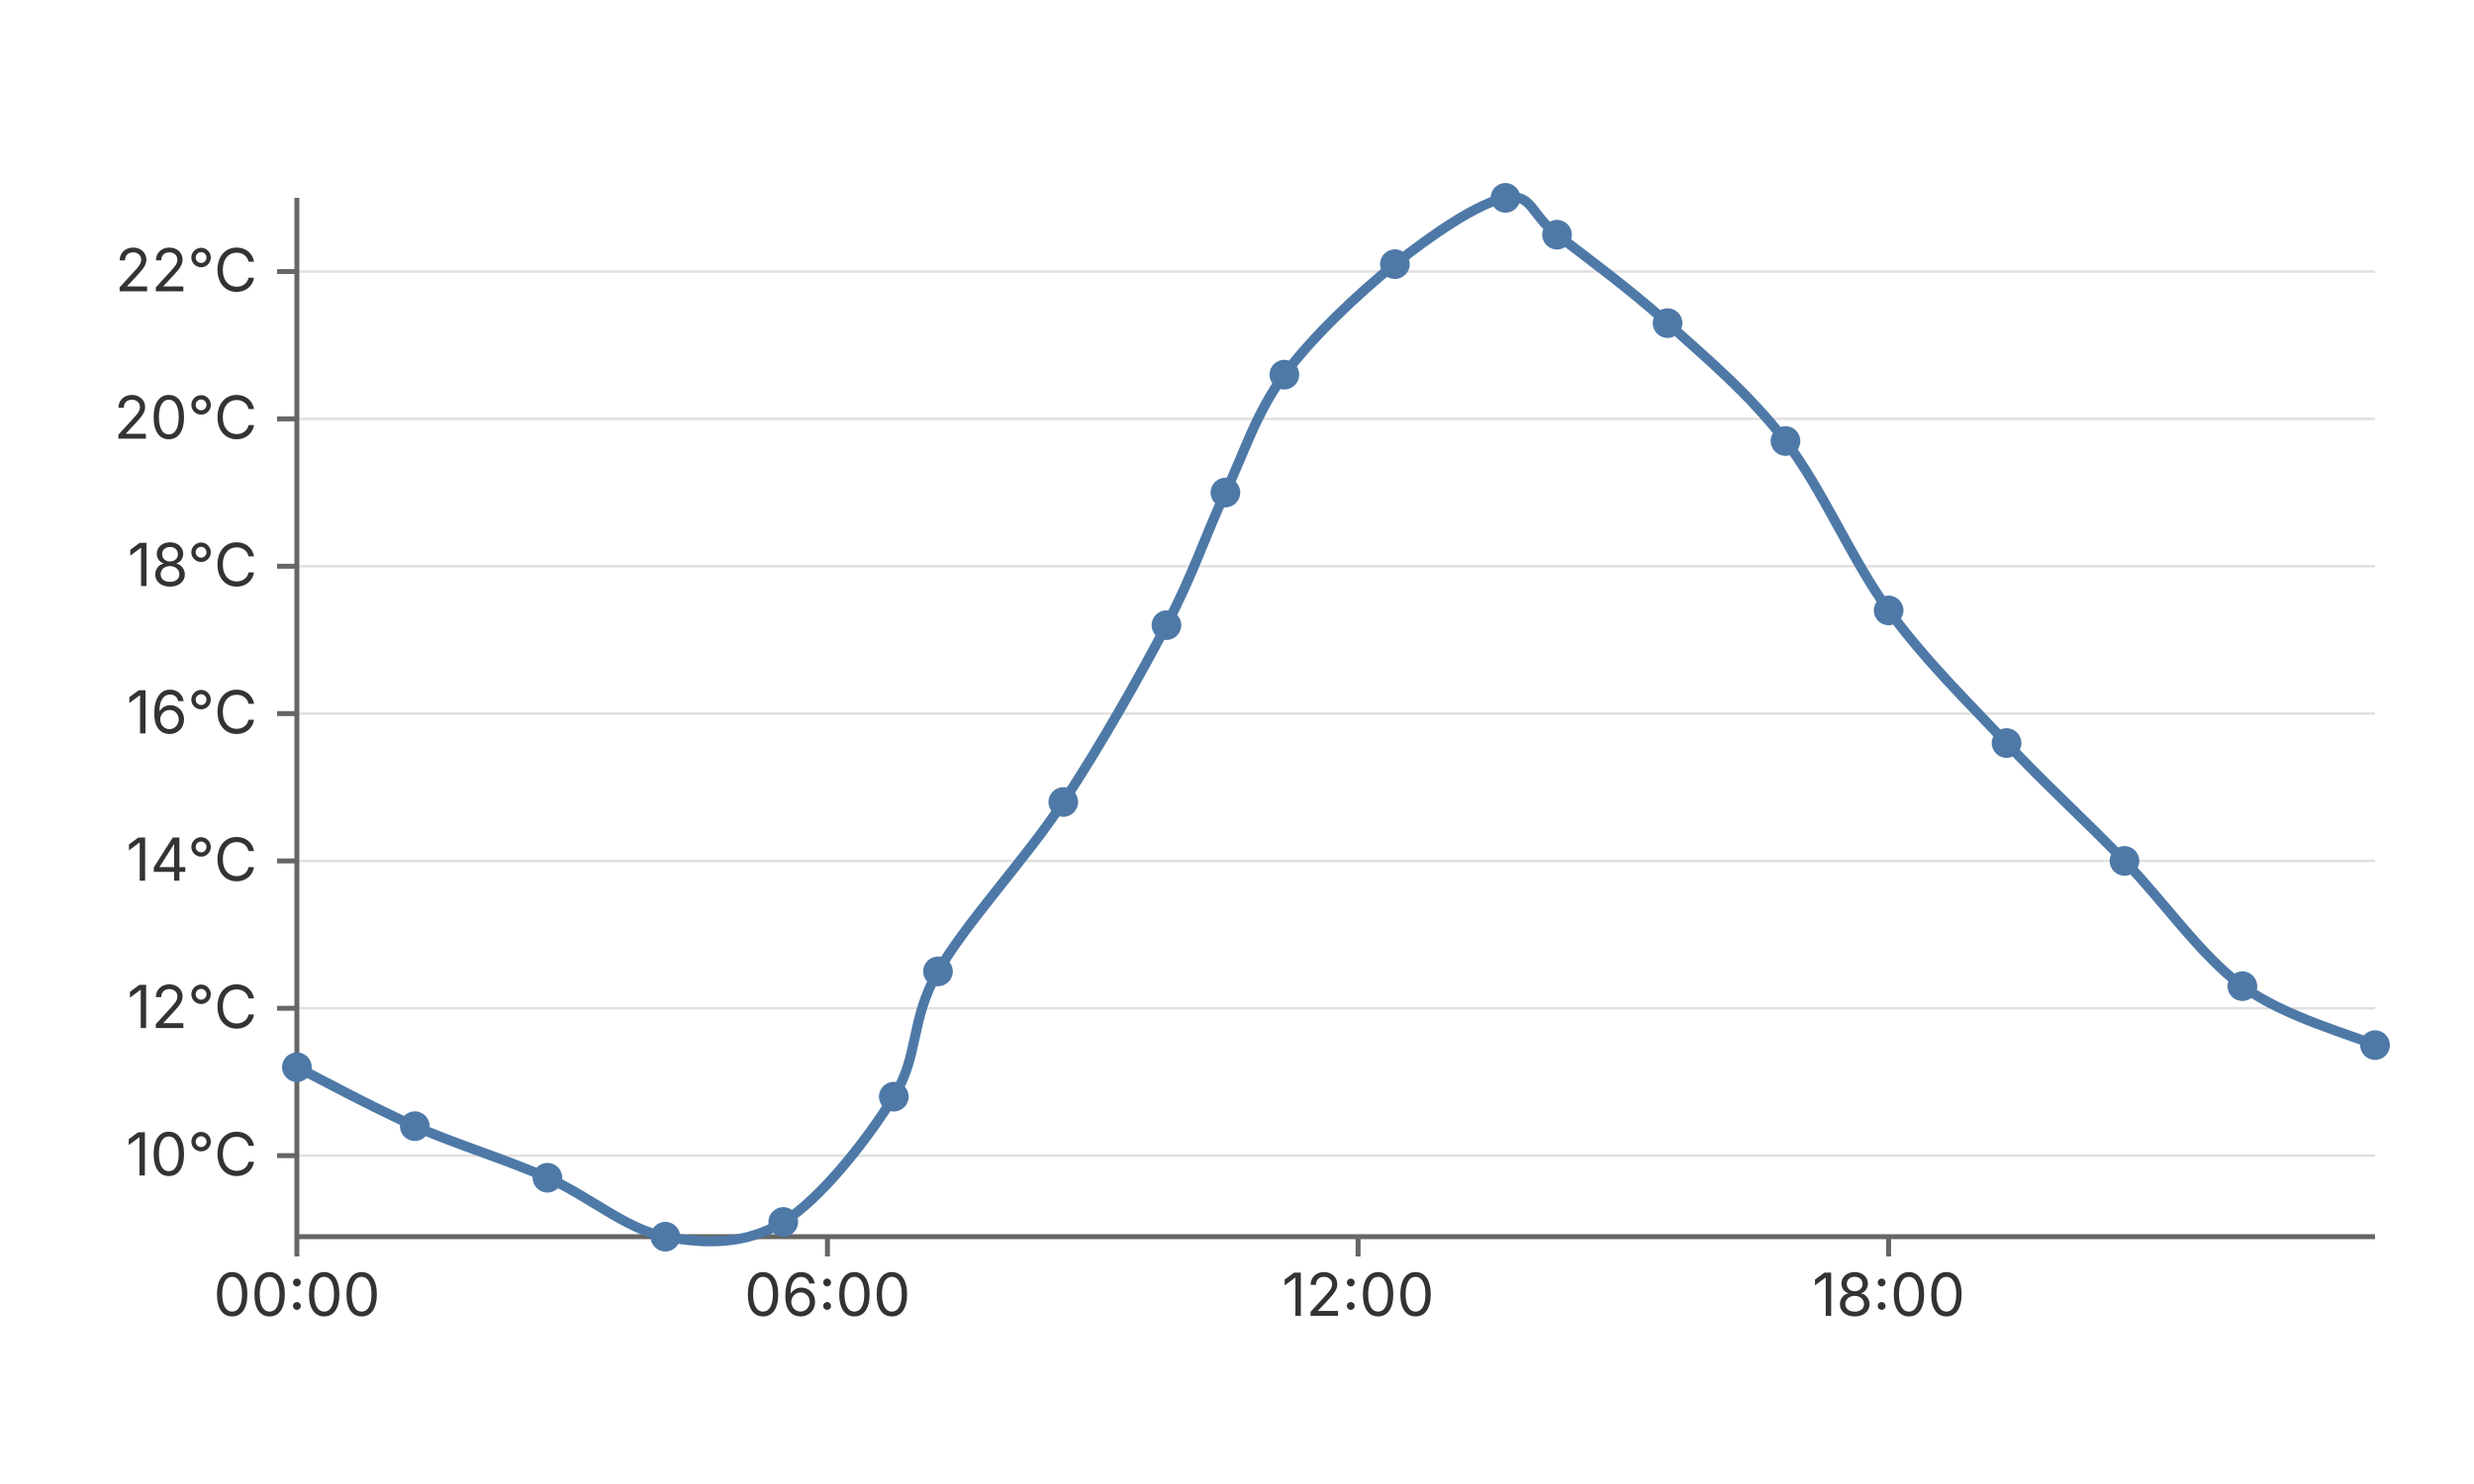
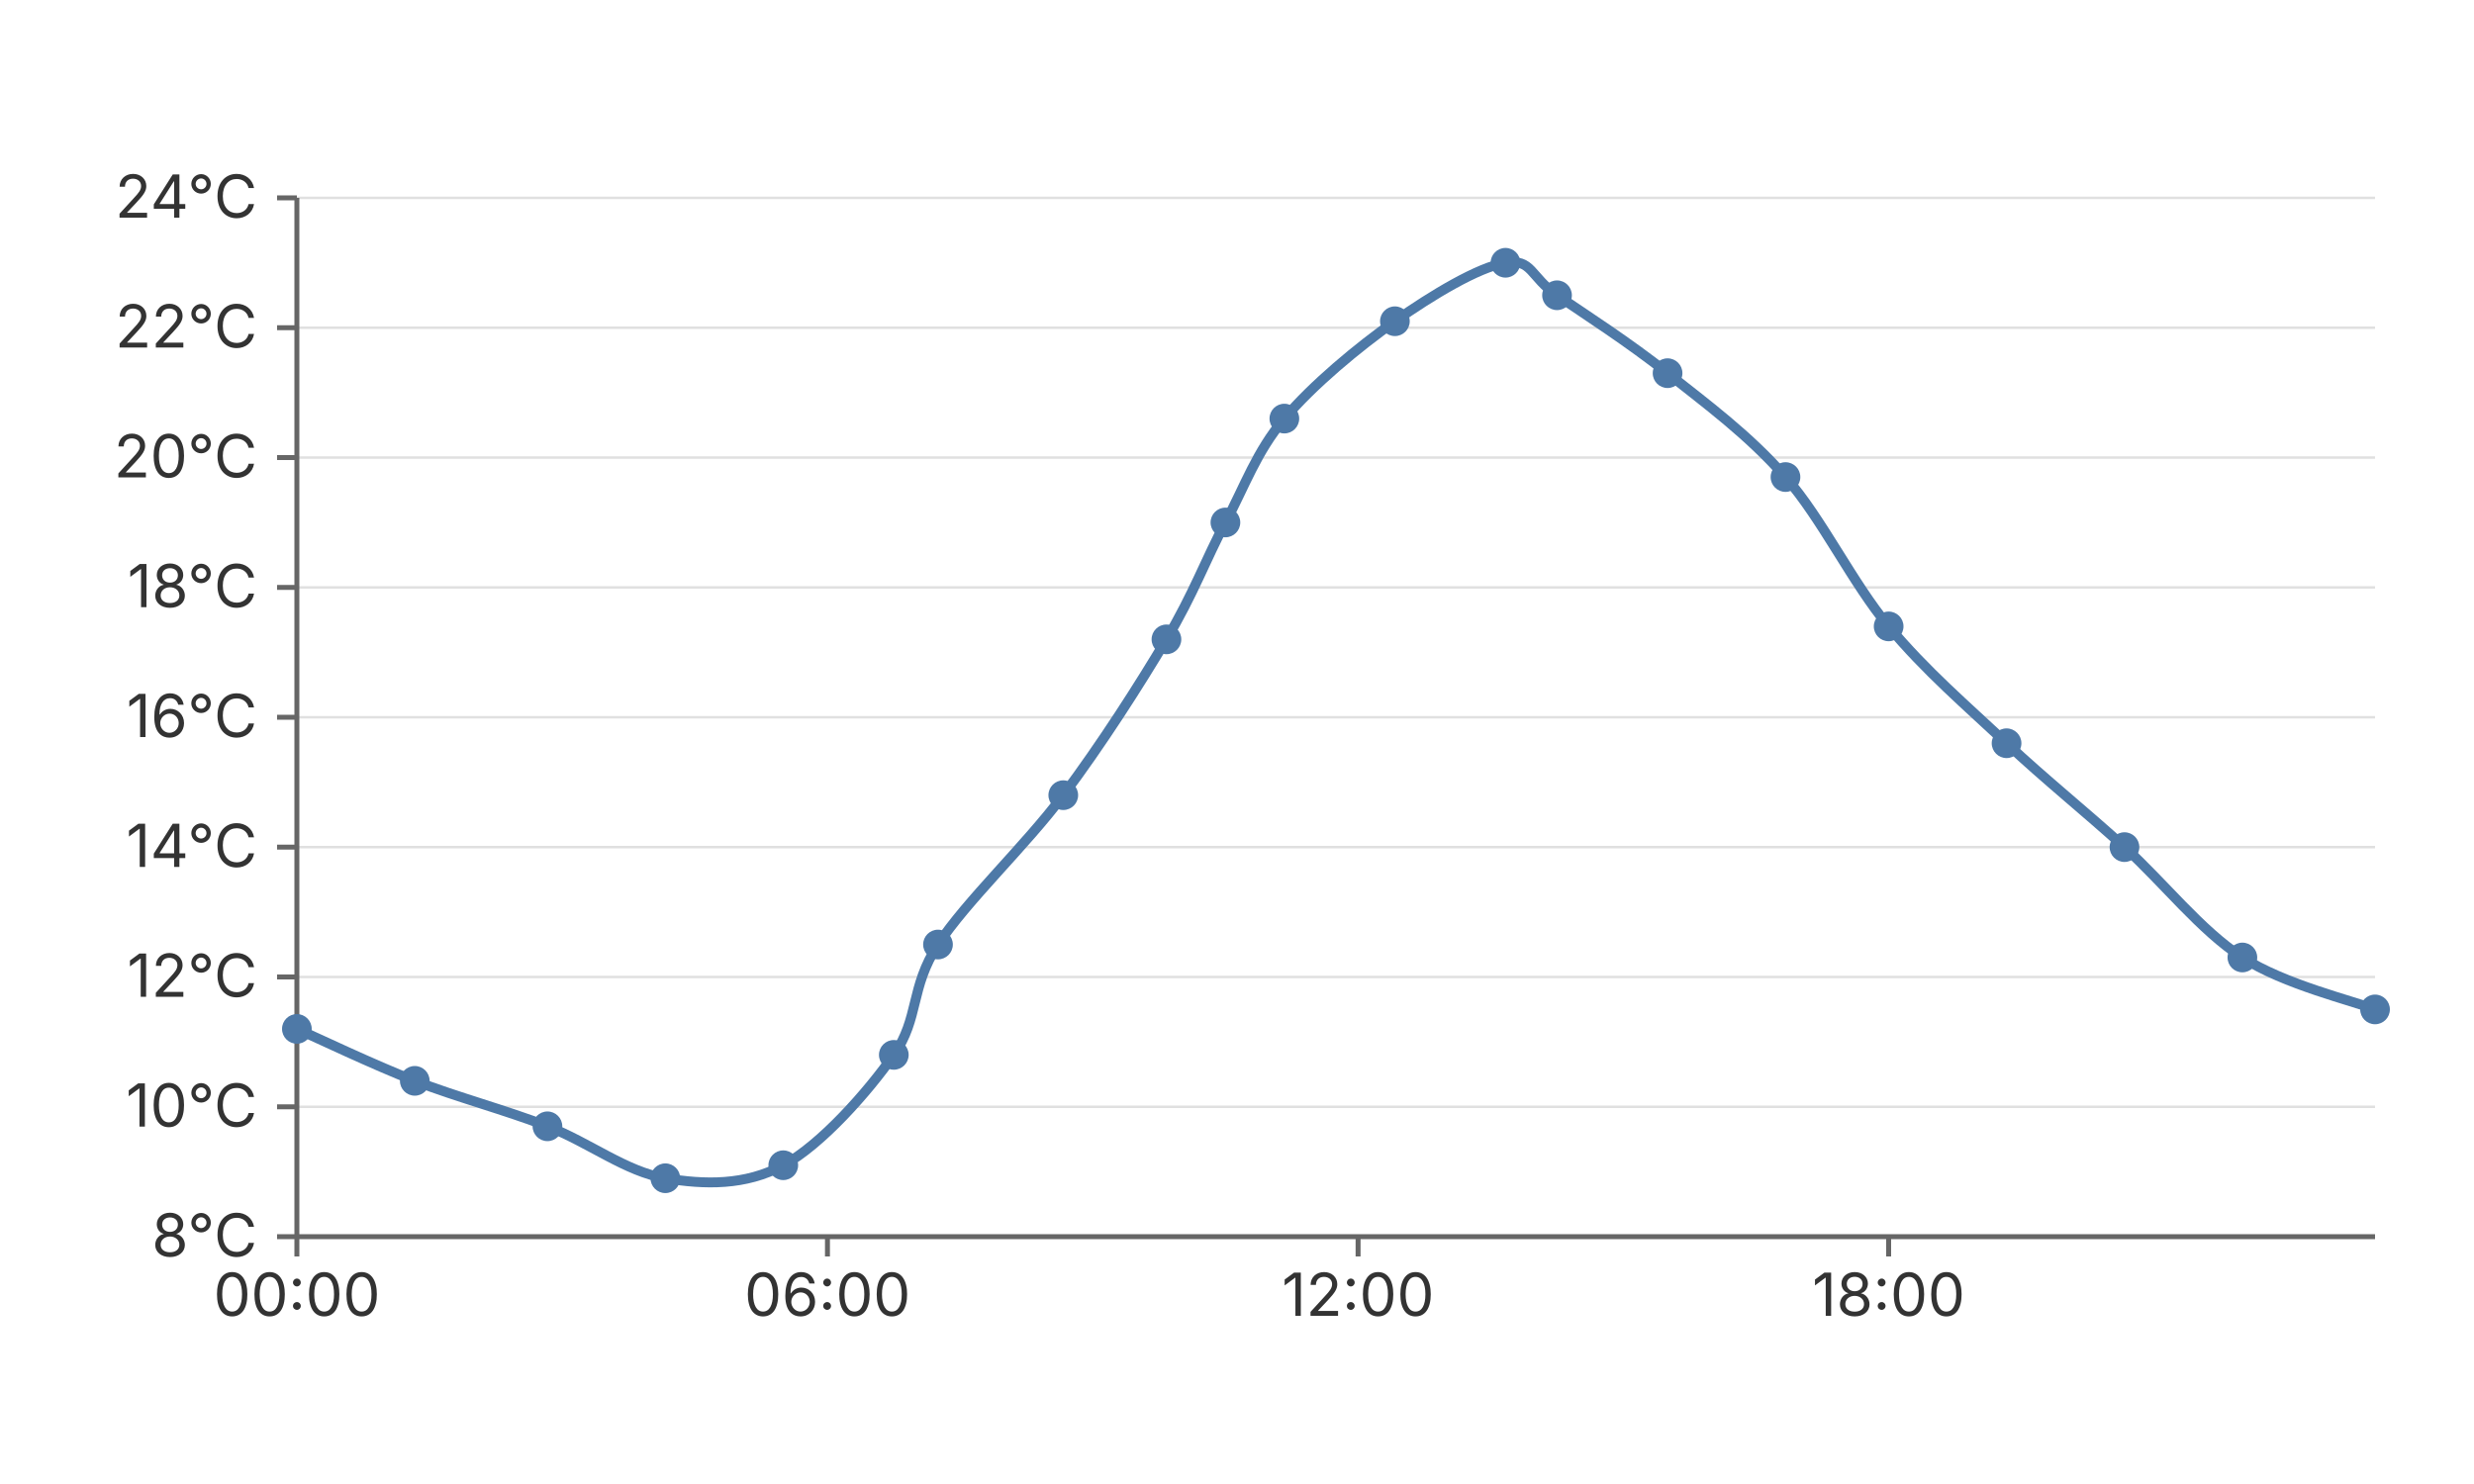
<svg xmlns="http://www.w3.org/2000/svg" viewBox="0 0 500 300" role="img">
  <style>
    .tooltip { display: none; pointer-events: none; }
    .data-point:hover .tooltip { display: block; }
    .point { transition: r 0.15s; }
    .data-point:hover .point { r: 5; }
    .line { transition: stroke-width 0.2s; }
    .bar { transition: opacity 0.15s; }
    .bar:hover { opacity: 0.8; }
    .slice { transition: opacity 0.15s; }
    .slice:hover { opacity: 0.8; }
  </style>
  <rect x="0.00" y="0.00" width="500.00" height="300.00" fill="#ffffff" />
  <g class="grid">
-     <line x1="60.00" y1="233.62" x2="480.00" y2="233.62" stroke="#e0e0e0" stroke-width="0.5" />
-     <line x1="60.00" y1="203.83" x2="480.00" y2="203.83" stroke="#e0e0e0" stroke-width="0.5" />
-     <line x1="60.00" y1="174.04" x2="480.00" y2="174.04" stroke="#e0e0e0" stroke-width="0.5" />
-     <line x1="60.00" y1="144.26" x2="480.00" y2="144.26" stroke="#e0e0e0" stroke-width="0.5" />
-     <line x1="60.00" y1="114.47" x2="480.00" y2="114.47" stroke="#e0e0e0" stroke-width="0.5" />
-     <line x1="60.00" y1="84.68" x2="480.00" y2="84.68" stroke="#e0e0e0" stroke-width="0.5" />
-     <line x1="60.00" y1="54.89" x2="480.00" y2="54.89" stroke="#e0e0e0" stroke-width="0.5" />
+     <line x1="60.00" y1="250.00" x2="480.00" y2="250.00" stroke="#e0e0e0" stroke-width="0.5" />
+     <line x1="60.00" y1="223.75" x2="480.00" y2="223.75" stroke="#e0e0e0" stroke-width="0.5" />
+     <line x1="60.00" y1="197.50" x2="480.00" y2="197.50" stroke="#e0e0e0" stroke-width="0.5" />
+     <line x1="60.00" y1="171.25" x2="480.00" y2="171.25" stroke="#e0e0e0" stroke-width="0.5" />
+     <line x1="60.00" y1="145.00" x2="480.00" y2="145.00" stroke="#e0e0e0" stroke-width="0.5" />
+     <line x1="60.00" y1="118.75" x2="480.00" y2="118.75" stroke="#e0e0e0" stroke-width="0.5" />
+     <line x1="60.00" y1="92.50" x2="480.00" y2="92.50" stroke="#e0e0e0" stroke-width="0.5" />
+     <line x1="60.00" y1="66.25" x2="480.00" y2="66.25" stroke="#e0e0e0" stroke-width="0.5" />
+     <line x1="60.00" y1="40.00" x2="480.00" y2="40.00" stroke="#e0e0e0" stroke-width="0.5" />
  </g>
  <g class="y-axis">
    <line x1="60.00" y1="40.00" x2="60.00" y2="250.00" stroke="#666666" stroke-width="1" />
-     <line x1="56.00" y1="233.62" x2="60.00" y2="233.62" stroke="#666666" stroke-width="1" />
-     <text x="52.00" y="237.62" text-anchor="end" fill="#333333" font-size="12" font-family="system-ui, -apple-system, sans-serif">10°C</text>
-     <line x1="56.00" y1="203.83" x2="60.00" y2="203.83" stroke="#666666" stroke-width="1" />
-     <text x="52.00" y="207.83" text-anchor="end" fill="#333333" font-size="12" font-family="system-ui, -apple-system, sans-serif">12°C</text>
-     <line x1="56.00" y1="174.04" x2="60.00" y2="174.04" stroke="#666666" stroke-width="1" />
-     <text x="52.00" y="178.04" text-anchor="end" fill="#333333" font-size="12" font-family="system-ui, -apple-system, sans-serif">14°C</text>
-     <line x1="56.00" y1="144.26" x2="60.00" y2="144.26" stroke="#666666" stroke-width="1" />
-     <text x="52.00" y="148.26" text-anchor="end" fill="#333333" font-size="12" font-family="system-ui, -apple-system, sans-serif">16°C</text>
-     <line x1="56.00" y1="114.47" x2="60.00" y2="114.47" stroke="#666666" stroke-width="1" />
-     <text x="52.00" y="118.47" text-anchor="end" fill="#333333" font-size="12" font-family="system-ui, -apple-system, sans-serif">18°C</text>
-     <line x1="56.00" y1="84.68" x2="60.00" y2="84.68" stroke="#666666" stroke-width="1" />
-     <text x="52.00" y="88.68" text-anchor="end" fill="#333333" font-size="12" font-family="system-ui, -apple-system, sans-serif">20°C</text>
-     <line x1="56.00" y1="54.89" x2="60.00" y2="54.89" stroke="#666666" stroke-width="1" />
-     <text x="52.00" y="58.89" text-anchor="end" fill="#333333" font-size="12" font-family="system-ui, -apple-system, sans-serif">22°C</text>
+     <line x1="56.00" y1="250.00" x2="60.00" y2="250.00" stroke="#666666" stroke-width="1" />
+     <text x="52.00" y="254.00" text-anchor="end" fill="#333333" font-size="12" font-family="system-ui, -apple-system, sans-serif">8°C</text>
+     <line x1="56.00" y1="223.75" x2="60.00" y2="223.75" stroke="#666666" stroke-width="1" />
+     <text x="52.00" y="227.75" text-anchor="end" fill="#333333" font-size="12" font-family="system-ui, -apple-system, sans-serif">10°C</text>
+     <line x1="56.00" y1="197.50" x2="60.00" y2="197.50" stroke="#666666" stroke-width="1" />
+     <text x="52.00" y="201.50" text-anchor="end" fill="#333333" font-size="12" font-family="system-ui, -apple-system, sans-serif">12°C</text>
+     <line x1="56.00" y1="171.25" x2="60.00" y2="171.25" stroke="#666666" stroke-width="1" />
+     <text x="52.00" y="175.25" text-anchor="end" fill="#333333" font-size="12" font-family="system-ui, -apple-system, sans-serif">14°C</text>
+     <line x1="56.00" y1="145.00" x2="60.00" y2="145.00" stroke="#666666" stroke-width="1" />
+     <text x="52.00" y="149.00" text-anchor="end" fill="#333333" font-size="12" font-family="system-ui, -apple-system, sans-serif">16°C</text>
+     <line x1="56.00" y1="118.75" x2="60.00" y2="118.75" stroke="#666666" stroke-width="1" />
+     <text x="52.00" y="122.75" text-anchor="end" fill="#333333" font-size="12" font-family="system-ui, -apple-system, sans-serif">18°C</text>
+     <line x1="56.00" y1="92.50" x2="60.00" y2="92.50" stroke="#666666" stroke-width="1" />
+     <text x="52.00" y="96.50" text-anchor="end" fill="#333333" font-size="12" font-family="system-ui, -apple-system, sans-serif">20°C</text>
+     <line x1="56.00" y1="66.25" x2="60.00" y2="66.25" stroke="#666666" stroke-width="1" />
+     <text x="52.00" y="70.25" text-anchor="end" fill="#333333" font-size="12" font-family="system-ui, -apple-system, sans-serif">22°C</text>
+     <line x1="56.00" y1="40.00" x2="60.00" y2="40.00" stroke="#666666" stroke-width="1" />
+     <text x="52.00" y="44.00" text-anchor="end" fill="#333333" font-size="12" font-family="system-ui, -apple-system, sans-serif">24°C</text>
  </g>
  <g class="x-axis">
    <line x1="60.00" y1="250.00" x2="480.00" y2="250.00" stroke="#666666" stroke-width="1" />
    <line x1="60.00" y1="250.00" x2="60.00" y2="254.00" stroke="#666666" stroke-width="1" />
    <text x="60.00" y="266.00" text-anchor="middle" fill="#333333" font-size="12" font-family="system-ui, -apple-system, sans-serif">00:00</text>
    <line x1="167.23" y1="250.00" x2="167.23" y2="254.00" stroke="#666666" stroke-width="1" />
    <text x="167.23" y="266.00" text-anchor="middle" fill="#333333" font-size="12" font-family="system-ui, -apple-system, sans-serif">06:00</text>
    <line x1="274.47" y1="250.00" x2="274.47" y2="254.00" stroke="#666666" stroke-width="1" />
    <text x="274.47" y="266.00" text-anchor="middle" fill="#333333" font-size="12" font-family="system-ui, -apple-system, sans-serif">12:00</text>
    <line x1="381.70" y1="250.00" x2="381.70" y2="254.00" stroke="#666666" stroke-width="1" />
    <text x="381.70" y="266.00" text-anchor="middle" fill="#333333" font-size="12" font-family="system-ui, -apple-system, sans-serif">18:00</text>
  </g>
  <g class="series-0">
-     <path d="M60.00,215.74 C63.97,217.73 75.39,223.94 83.83,227.66 C92.27,231.38 102.20,234.36 110.64,238.09 C119.08,241.81 126.52,248.51 134.47,250.00 C142.41,251.49 150.60,251.74 158.30,247.02 C165.99,242.30 175.43,230.14 180.64,221.70 C185.85,213.26 183.87,206.31 189.57,196.38 C195.28,186.45 207.20,173.79 214.89,162.13 C222.59,150.46 230.28,136.81 235.74,126.38 C241.21,115.96 243.69,108.01 247.66,99.57 C251.63,91.13 253.87,83.44 259.57,75.74 C265.28,68.05 274.47,59.36 281.91,53.40 C289.36,47.45 298.79,40.99 304.26,40.00 C309.72,39.01 309.22,43.23 314.68,47.45 C320.14,51.67 329.33,58.37 337.02,65.32 C344.72,72.27 353.40,79.47 360.85,89.15 C368.30,98.83 374.26,113.23 381.70,123.40 C389.15,133.58 397.59,141.77 405.53,150.21 C413.48,158.65 421.42,165.85 429.36,174.04 C437.30,182.23 444.75,193.16 453.19,199.36 C461.63,205.57 475.53,209.29 480.00,211.28" fill="none" stroke="#4e79a7" stroke-width="2" class="line" />
+     <path d="M60.00,208.00 C63.97,209.75 75.39,215.22 83.83,218.50 C92.27,221.78 102.20,224.41 110.64,227.69 C119.08,230.97 126.52,236.88 134.47,238.19 C142.41,239.50 150.60,239.72 158.30,235.56 C165.99,231.41 175.43,220.69 180.64,213.25 C185.85,205.81 183.87,199.69 189.57,190.94 C195.28,182.19 207.20,171.03 214.89,160.75 C222.59,150.47 230.28,138.44 235.74,129.25 C241.21,120.06 243.69,113.06 247.66,105.62 C251.63,98.19 253.87,91.41 259.57,84.62 C265.28,77.84 274.47,70.19 281.91,64.94 C289.36,59.69 298.79,54.00 304.26,53.12 C309.72,52.25 309.22,55.97 314.68,59.69 C320.14,63.41 329.33,69.31 337.02,75.44 C344.72,81.56 353.40,87.91 360.85,96.44 C368.30,104.97 374.26,117.66 381.70,126.63 C389.15,135.59 397.59,142.81 405.53,150.25 C413.48,157.69 421.42,164.03 429.36,171.25 C437.30,178.47 444.75,188.09 453.19,193.56 C461.63,199.03 475.53,202.31 480.00,204.06" fill="none" stroke="#4e79a7" stroke-width="2" class="line" />
    <g class="data-point" aria-label="11.2°C">
-       <circle cx="60.00" cy="215.74" r="3.0" fill="#4e79a7" class="point" />
-       <g class="tooltip">
-         <rect x="68.00" y="195.74" width="60.00" height="18.00" fill="white" stroke="#ccc" rx="3" />
-         <text x="72.00" y="208.74" fill="#333333" font-size="10" font-family="system-ui, -apple-system, sans-serif">11.2°C</text>
+       <circle cx="60.00" cy="208.00" r="3.0" fill="#4e79a7" class="point" />
+       <g class="tooltip">
+         <rect x="68.00" y="188.00" width="60.00" height="18.00" fill="white" stroke="#ccc" rx="3" />
+         <text x="72.00" y="201.00" fill="#333333" font-size="10" font-family="system-ui, -apple-system, sans-serif">11.2°C</text>
      </g>
    </g>
    <g class="data-point" aria-label="10.4°C">
-       <circle cx="83.83" cy="227.66" r="3.0" fill="#4e79a7" class="point" />
-       <g class="tooltip">
-         <rect x="91.83" y="207.66" width="60.00" height="18.00" fill="white" stroke="#ccc" rx="3" />
-         <text x="95.83" y="220.66" fill="#333333" font-size="10" font-family="system-ui, -apple-system, sans-serif">10.4°C</text>
+       <circle cx="83.83" cy="218.50" r="3.0" fill="#4e79a7" class="point" />
+       <g class="tooltip">
+         <rect x="91.83" y="198.50" width="60.00" height="18.00" fill="white" stroke="#ccc" rx="3" />
+         <text x="95.83" y="211.50" fill="#333333" font-size="10" font-family="system-ui, -apple-system, sans-serif">10.4°C</text>
      </g>
    </g>
    <g class="data-point" aria-label="9.7°C">
-       <circle cx="110.64" cy="238.09" r="3.0" fill="#4e79a7" class="point" />
-       <g class="tooltip">
-         <rect x="118.64" y="218.09" width="60.00" height="18.00" fill="white" stroke="#ccc" rx="3" />
-         <text x="122.64" y="231.09" fill="#333333" font-size="10" font-family="system-ui, -apple-system, sans-serif">9.7°C</text>
+       <circle cx="110.64" cy="227.69" r="3.0" fill="#4e79a7" class="point" />
+       <g class="tooltip">
+         <rect x="118.64" y="207.69" width="60.00" height="18.00" fill="white" stroke="#ccc" rx="3" />
+         <text x="122.64" y="220.69" fill="#333333" font-size="10" font-family="system-ui, -apple-system, sans-serif">9.7°C</text>
      </g>
    </g>
    <g class="data-point" aria-label="8.9°C">
-       <circle cx="134.47" cy="250.00" r="3.0" fill="#4e79a7" class="point" />
-       <g class="tooltip">
-         <rect x="142.47" y="230.00" width="60.00" height="18.00" fill="white" stroke="#ccc" rx="3" />
-         <text x="146.47" y="243.00" fill="#333333" font-size="10" font-family="system-ui, -apple-system, sans-serif">8.9°C</text>
+       <circle cx="134.47" cy="238.19" r="3.0" fill="#4e79a7" class="point" />
+       <g class="tooltip">
+         <rect x="142.47" y="218.19" width="60.00" height="18.00" fill="white" stroke="#ccc" rx="3" />
+         <text x="146.47" y="231.19" fill="#333333" font-size="10" font-family="system-ui, -apple-system, sans-serif">8.9°C</text>
      </g>
    </g>
    <g class="data-point" aria-label="9.1°C">
-       <circle cx="158.30" cy="247.02" r="3.0" fill="#4e79a7" class="point" />
-       <g class="tooltip">
-         <rect x="166.30" y="227.02" width="60.00" height="18.00" fill="white" stroke="#ccc" rx="3" />
-         <text x="170.30" y="240.02" fill="#333333" font-size="10" font-family="system-ui, -apple-system, sans-serif">9.1°C</text>
+       <circle cx="158.30" cy="235.56" r="3.0" fill="#4e79a7" class="point" />
+       <g class="tooltip">
+         <rect x="166.30" y="215.56" width="60.00" height="18.00" fill="white" stroke="#ccc" rx="3" />
+         <text x="170.30" y="228.56" fill="#333333" font-size="10" font-family="system-ui, -apple-system, sans-serif">9.1°C</text>
      </g>
    </g>
    <g class="data-point" aria-label="10.8°C">
-       <circle cx="180.64" cy="221.70" r="3.0" fill="#4e79a7" class="point" />
-       <g class="tooltip">
-         <rect x="188.64" y="201.70" width="60.00" height="18.00" fill="white" stroke="#ccc" rx="3" />
-         <text x="192.64" y="214.70" fill="#333333" font-size="10" font-family="system-ui, -apple-system, sans-serif">10.8°C</text>
+       <circle cx="180.64" cy="213.25" r="3.0" fill="#4e79a7" class="point" />
+       <g class="tooltip">
+         <rect x="188.64" y="193.25" width="60.00" height="18.00" fill="white" stroke="#ccc" rx="3" />
+         <text x="192.64" y="206.25" fill="#333333" font-size="10" font-family="system-ui, -apple-system, sans-serif">10.8°C</text>
      </g>
    </g>
    <g class="data-point" aria-label="12.5°C">
-       <circle cx="189.57" cy="196.38" r="3.0" fill="#4e79a7" class="point" />
-       <g class="tooltip">
-         <rect x="197.57" y="176.38" width="60.00" height="18.00" fill="white" stroke="#ccc" rx="3" />
-         <text x="201.57" y="189.38" fill="#333333" font-size="10" font-family="system-ui, -apple-system, sans-serif">12.5°C</text>
+       <circle cx="189.57" cy="190.94" r="3.0" fill="#4e79a7" class="point" />
+       <g class="tooltip">
+         <rect x="197.57" y="170.94" width="60.00" height="18.00" fill="white" stroke="#ccc" rx="3" />
+         <text x="201.57" y="183.94" fill="#333333" font-size="10" font-family="system-ui, -apple-system, sans-serif">12.5°C</text>
      </g>
    </g>
    <g class="data-point" aria-label="14.8°C">
-       <circle cx="214.89" cy="162.13" r="3.0" fill="#4e79a7" class="point" />
-       <g class="tooltip">
-         <rect x="222.89" y="142.13" width="60.00" height="18.00" fill="white" stroke="#ccc" rx="3" />
-         <text x="226.89" y="155.13" fill="#333333" font-size="10" font-family="system-ui, -apple-system, sans-serif">14.8°C</text>
+       <circle cx="214.89" cy="160.75" r="3.0" fill="#4e79a7" class="point" />
+       <g class="tooltip">
+         <rect x="222.89" y="140.75" width="60.00" height="18.00" fill="white" stroke="#ccc" rx="3" />
+         <text x="226.89" y="153.75" fill="#333333" font-size="10" font-family="system-ui, -apple-system, sans-serif">14.8°C</text>
      </g>
    </g>
    <g class="data-point" aria-label="17.2°C">
-       <circle cx="235.74" cy="126.38" r="3.0" fill="#4e79a7" class="point" />
-       <g class="tooltip">
-         <rect x="243.74" y="106.38" width="60.00" height="18.00" fill="white" stroke="#ccc" rx="3" />
-         <text x="247.74" y="119.38" fill="#333333" font-size="10" font-family="system-ui, -apple-system, sans-serif">17.2°C</text>
+       <circle cx="235.74" cy="129.25" r="3.0" fill="#4e79a7" class="point" />
+       <g class="tooltip">
+         <rect x="243.74" y="109.25" width="60.00" height="18.00" fill="white" stroke="#ccc" rx="3" />
+         <text x="247.74" y="122.25" fill="#333333" font-size="10" font-family="system-ui, -apple-system, sans-serif">17.2°C</text>
      </g>
    </g>
    <g class="data-point" aria-label="19.0°C">
-       <circle cx="247.66" cy="99.57" r="3.0" fill="#4e79a7" class="point" />
-       <g class="tooltip">
-         <rect x="255.66" y="79.57" width="60.00" height="18.00" fill="white" stroke="#ccc" rx="3" />
-         <text x="259.66" y="92.57" fill="#333333" font-size="10" font-family="system-ui, -apple-system, sans-serif">19.0°C</text>
+       <circle cx="247.66" cy="105.62" r="3.0" fill="#4e79a7" class="point" />
+       <g class="tooltip">
+         <rect x="255.66" y="85.62" width="60.00" height="18.00" fill="white" stroke="#ccc" rx="3" />
+         <text x="259.66" y="98.62" fill="#333333" font-size="10" font-family="system-ui, -apple-system, sans-serif">19.0°C</text>
      </g>
    </g>
    <g class="data-point" aria-label="20.6°C">
-       <circle cx="259.57" cy="75.74" r="3.0" fill="#4e79a7" class="point" />
-       <g class="tooltip">
-         <rect x="267.57" y="55.74" width="60.00" height="18.00" fill="white" stroke="#ccc" rx="3" />
-         <text x="271.57" y="68.74" fill="#333333" font-size="10" font-family="system-ui, -apple-system, sans-serif">20.6°C</text>
+       <circle cx="259.57" cy="84.62" r="3.0" fill="#4e79a7" class="point" />
+       <g class="tooltip">
+         <rect x="267.57" y="64.62" width="60.00" height="18.00" fill="white" stroke="#ccc" rx="3" />
+         <text x="271.57" y="77.62" fill="#333333" font-size="10" font-family="system-ui, -apple-system, sans-serif">20.6°C</text>
      </g>
    </g>
    <g class="data-point" aria-label="22.1°C">
-       <circle cx="281.91" cy="53.40" r="3.0" fill="#4e79a7" class="point" />
-       <g class="tooltip">
-         <rect x="289.91" y="33.40" width="60.00" height="18.00" fill="white" stroke="#ccc" rx="3" />
-         <text x="293.91" y="46.40" fill="#333333" font-size="10" font-family="system-ui, -apple-system, sans-serif">22.1°C</text>
+       <circle cx="281.91" cy="64.94" r="3.0" fill="#4e79a7" class="point" />
+       <g class="tooltip">
+         <rect x="289.91" y="44.94" width="60.00" height="18.00" fill="white" stroke="#ccc" rx="3" />
+         <text x="293.91" y="57.94" fill="#333333" font-size="10" font-family="system-ui, -apple-system, sans-serif">22.1°C</text>
      </g>
    </g>
    <g class="data-point" aria-label="23.0°C">
-       <circle cx="304.26" cy="40.00" r="3.0" fill="#4e79a7" class="point" />
-       <g class="tooltip">
-         <rect x="312.26" y="20.00" width="60.00" height="18.00" fill="white" stroke="#ccc" rx="3" />
-         <text x="316.26" y="33.00" fill="#333333" font-size="10" font-family="system-ui, -apple-system, sans-serif">23.0°C</text>
+       <circle cx="304.26" cy="53.12" r="3.0" fill="#4e79a7" class="point" />
+       <g class="tooltip">
+         <rect x="312.26" y="33.12" width="60.00" height="18.00" fill="white" stroke="#ccc" rx="3" />
+         <text x="316.26" y="46.12" fill="#333333" font-size="10" font-family="system-ui, -apple-system, sans-serif">23.0°C</text>
      </g>
    </g>
    <g class="data-point" aria-label="22.5°C">
-       <circle cx="314.68" cy="47.45" r="3.0" fill="#4e79a7" class="point" />
-       <g class="tooltip">
-         <rect x="322.68" y="27.45" width="60.00" height="18.00" fill="white" stroke="#ccc" rx="3" />
-         <text x="326.68" y="40.45" fill="#333333" font-size="10" font-family="system-ui, -apple-system, sans-serif">22.5°C</text>
+       <circle cx="314.68" cy="59.69" r="3.0" fill="#4e79a7" class="point" />
+       <g class="tooltip">
+         <rect x="322.68" y="39.69" width="60.00" height="18.00" fill="white" stroke="#ccc" rx="3" />
+         <text x="326.68" y="52.69" fill="#333333" font-size="10" font-family="system-ui, -apple-system, sans-serif">22.5°C</text>
      </g>
    </g>
    <g class="data-point" aria-label="21.3°C">
-       <circle cx="337.02" cy="65.32" r="3.0" fill="#4e79a7" class="point" />
-       <g class="tooltip">
-         <rect x="345.02" y="45.32" width="60.00" height="18.00" fill="white" stroke="#ccc" rx="3" />
-         <text x="349.02" y="58.32" fill="#333333" font-size="10" font-family="system-ui, -apple-system, sans-serif">21.3°C</text>
+       <circle cx="337.02" cy="75.44" r="3.0" fill="#4e79a7" class="point" />
+       <g class="tooltip">
+         <rect x="345.02" y="55.44" width="60.00" height="18.00" fill="white" stroke="#ccc" rx="3" />
+         <text x="349.02" y="68.44" fill="#333333" font-size="10" font-family="system-ui, -apple-system, sans-serif">21.3°C</text>
      </g>
    </g>
    <g class="data-point" aria-label="19.7°C">
-       <circle cx="360.85" cy="89.15" r="3.0" fill="#4e79a7" class="point" />
-       <g class="tooltip">
-         <rect x="368.85" y="69.15" width="60.00" height="18.00" fill="white" stroke="#ccc" rx="3" />
-         <text x="372.85" y="82.15" fill="#333333" font-size="10" font-family="system-ui, -apple-system, sans-serif">19.7°C</text>
+       <circle cx="360.85" cy="96.44" r="3.0" fill="#4e79a7" class="point" />
+       <g class="tooltip">
+         <rect x="368.85" y="76.44" width="60.00" height="18.00" fill="white" stroke="#ccc" rx="3" />
+         <text x="372.85" y="89.44" fill="#333333" font-size="10" font-family="system-ui, -apple-system, sans-serif">19.7°C</text>
      </g>
    </g>
    <g class="data-point" aria-label="17.4°C">
-       <circle cx="381.70" cy="123.40" r="3.0" fill="#4e79a7" class="point" />
-       <g class="tooltip">
-         <rect x="389.70" y="103.40" width="60.00" height="18.00" fill="white" stroke="#ccc" rx="3" />
-         <text x="393.70" y="116.40" fill="#333333" font-size="10" font-family="system-ui, -apple-system, sans-serif">17.4°C</text>
+       <circle cx="381.70" cy="126.63" r="3.0" fill="#4e79a7" class="point" />
+       <g class="tooltip">
+         <rect x="389.70" y="106.63" width="60.00" height="18.00" fill="white" stroke="#ccc" rx="3" />
+         <text x="393.70" y="119.63" fill="#333333" font-size="10" font-family="system-ui, -apple-system, sans-serif">17.4°C</text>
      </g>
    </g>
    <g class="data-point" aria-label="15.6°C">
-       <circle cx="405.53" cy="150.21" r="3.0" fill="#4e79a7" class="point" />
-       <g class="tooltip">
-         <rect x="413.53" y="130.21" width="60.00" height="18.00" fill="white" stroke="#ccc" rx="3" />
-         <text x="417.53" y="143.21" fill="#333333" font-size="10" font-family="system-ui, -apple-system, sans-serif">15.6°C</text>
+       <circle cx="405.53" cy="150.25" r="3.0" fill="#4e79a7" class="point" />
+       <g class="tooltip">
+         <rect x="413.53" y="130.25" width="60.00" height="18.00" fill="white" stroke="#ccc" rx="3" />
+         <text x="417.53" y="143.25" fill="#333333" font-size="10" font-family="system-ui, -apple-system, sans-serif">15.6°C</text>
      </g>
    </g>
    <g class="data-point" aria-label="14.0°C">
-       <circle cx="429.36" cy="174.04" r="3.0" fill="#4e79a7" class="point" />
-       <g class="tooltip">
-         <rect x="437.36" y="154.04" width="60.00" height="18.00" fill="white" stroke="#ccc" rx="3" />
-         <text x="441.36" y="167.04" fill="#333333" font-size="10" font-family="system-ui, -apple-system, sans-serif">14.0°C</text>
+       <circle cx="429.36" cy="171.25" r="3.0" fill="#4e79a7" class="point" />
+       <g class="tooltip">
+         <rect x="437.36" y="151.25" width="60.00" height="18.00" fill="white" stroke="#ccc" rx="3" />
+         <text x="441.36" y="164.25" fill="#333333" font-size="10" font-family="system-ui, -apple-system, sans-serif">14.0°C</text>
      </g>
    </g>
    <g class="data-point" aria-label="12.3°C">
-       <circle cx="453.19" cy="199.36" r="3.0" fill="#4e79a7" class="point" />
-       <g class="tooltip">
-         <rect x="461.19" y="179.36" width="60.00" height="18.00" fill="white" stroke="#ccc" rx="3" />
-         <text x="465.19" y="192.36" fill="#333333" font-size="10" font-family="system-ui, -apple-system, sans-serif">12.3°C</text>
+       <circle cx="453.19" cy="193.56" r="3.0" fill="#4e79a7" class="point" />
+       <g class="tooltip">
+         <rect x="461.19" y="173.56" width="60.00" height="18.00" fill="white" stroke="#ccc" rx="3" />
+         <text x="465.19" y="186.56" fill="#333333" font-size="10" font-family="system-ui, -apple-system, sans-serif">12.3°C</text>
      </g>
    </g>
    <g class="data-point" aria-label="11.5°C">
-       <circle cx="480.00" cy="211.28" r="3.0" fill="#4e79a7" class="point" />
-       <g class="tooltip">
-         <rect x="488.00" y="191.28" width="60.00" height="18.00" fill="white" stroke="#ccc" rx="3" />
-         <text x="492.00" y="204.28" fill="#333333" font-size="10" font-family="system-ui, -apple-system, sans-serif">11.5°C</text>
+       <circle cx="480.00" cy="204.06" r="3.0" fill="#4e79a7" class="point" />
+       <g class="tooltip">
+         <rect x="488.00" y="184.06" width="60.00" height="18.00" fill="white" stroke="#ccc" rx="3" />
+         <text x="492.00" y="197.06" fill="#333333" font-size="10" font-family="system-ui, -apple-system, sans-serif">11.5°C</text>
      </g>
    </g>
  </g>
</svg>
